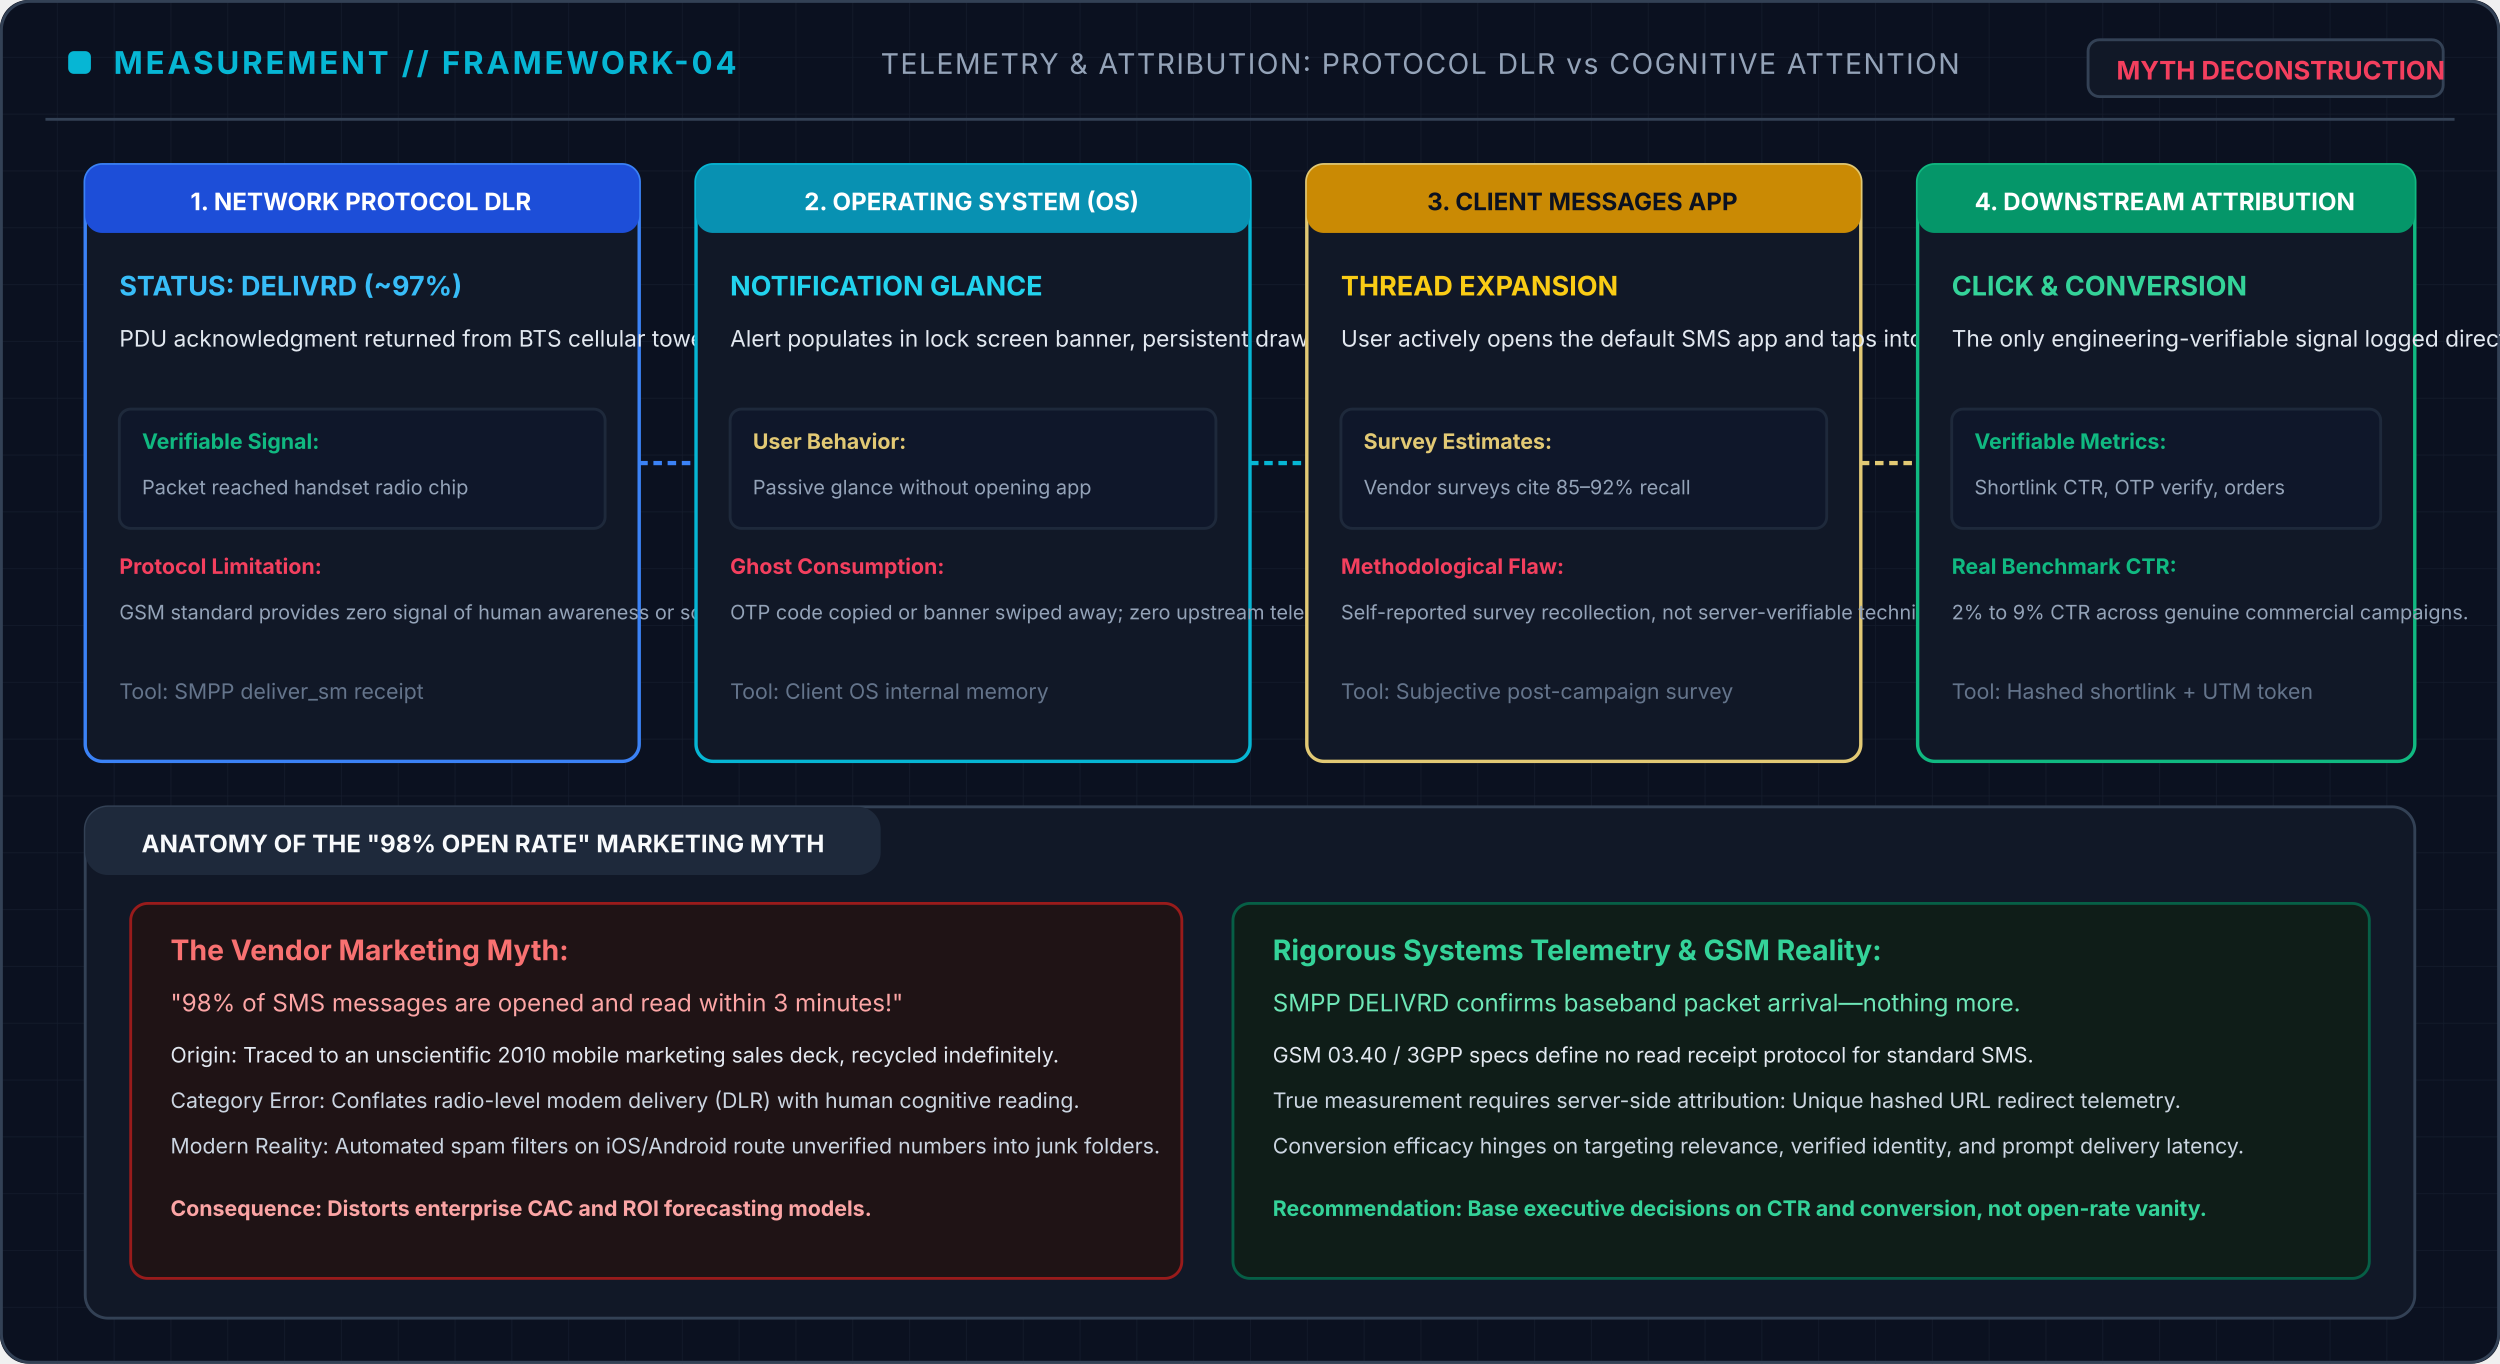
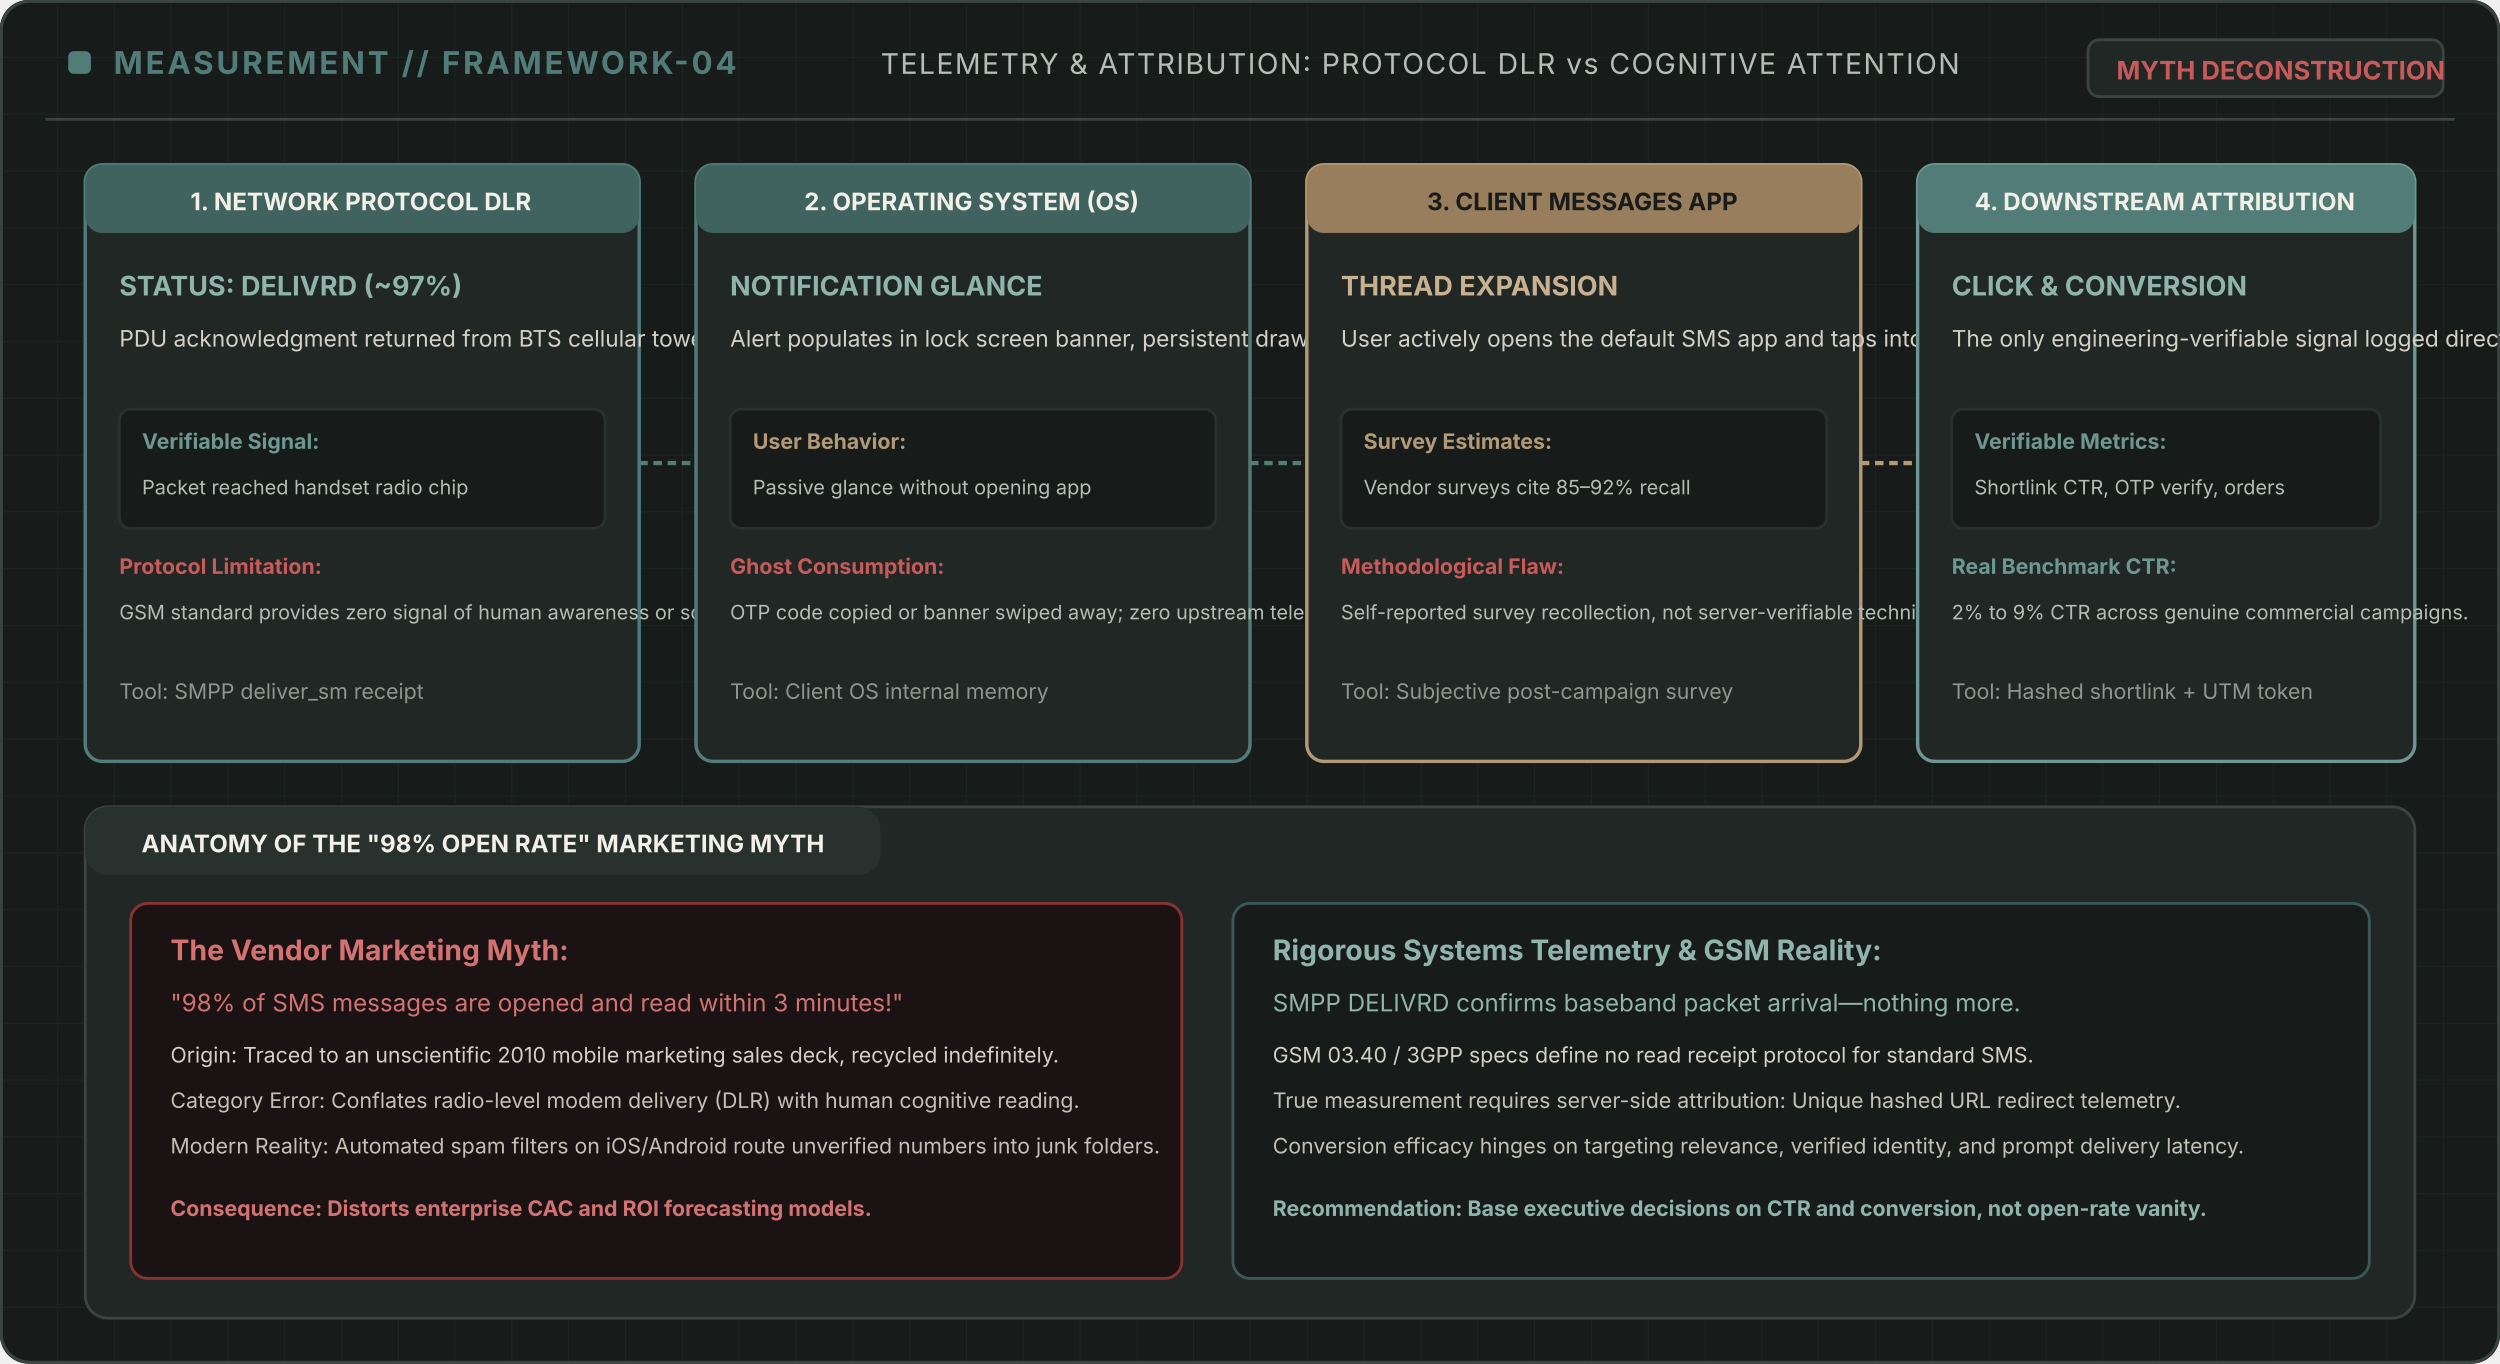
<svg xmlns="http://www.w3.org/2000/svg" viewBox="0 0 880 480" width="100%" height="100%" fill="none">
  <defs>
    <pattern id="grid-mfe" width="20" height="20" patternUnits="userSpaceOnUse">
-       <path d="M 20 0 L 0 0 0 20" fill="none" stroke="#1e293b" stroke-width="0.5" stroke-opacity="0.5" />
+       <path d="M 20 0 L 0 0 0 20" fill="none" stroke="#28312E" stroke-width="0.5" stroke-opacity="0.5" />
    </pattern>
    <style>
      text { font-family: 'IBM Plex Mono', system-ui, -apple-system, monospace; user-select: none; }
    </style>
  </defs>
-   <rect width="880" height="480" fill="#0b1120" rx="10" />
+   <rect width="880" height="480" fill="#171C1A" rx="10" />
  <rect width="880" height="480" fill="url(#grid-mfe)" rx="10" />
-   <rect x="0.5" y="0.5" width="879" height="479" stroke="#334155" stroke-width="1" rx="10" />
-   <line x1="16" y1="42" x2="864" y2="42" stroke="#334155" stroke-width="1" />
-   <rect x="24" y="18" width="8" height="8" fill="#06b6d4" rx="2" />
-   <text x="40" y="26" fill="#06b6d4" font-size="11" font-weight="700" letter-spacing="1">MEASUREMENT // FRAMEWORK-04</text>
-   <text x="310" y="26" fill="#94a3b8" font-size="10" letter-spacing="0.5">TELEMETRY &amp; ATTRIBUTION: PROTOCOL DLR vs COGNITIVE ATTENTION</text>
-   <rect x="735" y="14" width="125" height="20" fill="#111827" stroke="#334155" rx="4" />
-   <text x="745" y="28" fill="#f43f5e" font-size="9" font-weight="700">MYTH DECONSTRUCTION</text>
+   <rect x="0.5" y="0.5" width="879" height="479" stroke="#3A4441" stroke-width="1" rx="10" />
+   <line x1="16" y1="42" x2="864" y2="42" stroke="#3A4441" stroke-width="1" />
+   <rect x="24" y="18" width="8" height="8" fill="#527C78" rx="2" />
+   <text x="40" y="26" fill="#527C78" font-size="11" font-weight="700" letter-spacing="1">MEASUREMENT // FRAMEWORK-04</text>
+   <text x="310" y="26" fill="#B5BDB6" font-size="10" letter-spacing="0.5">TELEMETRY &amp; ATTRIBUTION: PROTOCOL DLR vs COGNITIVE ATTENTION</text>
+   <rect x="735" y="14" width="125" height="20" fill="#202725" stroke="#3A4441" rx="4" />
+   <text x="745" y="28" fill="#C85A5A" font-size="9" font-weight="700">MYTH DECONSTRUCTION</text>
  <g id="funnel-cards-en">
-     <rect x="30" y="58" width="195" height="210" fill="#111827" stroke="#3b82f6" stroke-width="1.2" rx="6" />
-     <rect x="30" y="58" width="195" height="24" fill="#1d4ed8" rx="6" />
-     <text x="127" y="74" fill="#ffffff" font-size="8.5" font-weight="700" text-anchor="middle">1. NETWORK PROTOCOL DLR</text>
-     <text x="42" y="104" fill="#38bdf8" font-size="9.5" font-weight="700">STATUS: DELIVRD (~97%)</text>
-     <text x="42" y="122" fill="#e2e8f0" font-size="8">PDU acknowledgment returned from BTS cellular tower and device baseband modem.</text>
-     <rect x="42" y="144" width="171" height="42" fill="#0f172a" stroke="#1e293b" rx="4" />
-     <text x="50" y="158" fill="#10b981" font-size="7.5" font-weight="700">Verifiable Signal:</text>
-     <text x="50" y="174" fill="#94a3b8" font-size="7">Packet reached handset radio chip</text>
-     <text x="42" y="202" fill="#f43f5e" font-size="7.5" font-weight="700">Protocol Limitation:</text>
-     <text x="42" y="218" fill="#94a3b8" font-size="7">GSM standard provides zero signal of human awareness or screen view.</text>
-     <text x="42" y="246" fill="#64748b" font-size="7.5">Tool: SMPP deliver_sm receipt</text>
-     <path d="M 225 163 L 245 163" stroke="#3b82f6" stroke-width="1.5" stroke-dasharray="3 2" />
-     <rect x="245" y="58" width="195" height="210" fill="#111827" stroke="#06b6d4" stroke-width="1.2" rx="6" />
-     <rect x="245" y="58" width="195" height="24" fill="#0891b2" rx="6" />
-     <text x="342" y="74" fill="#ffffff" font-size="8.5" font-weight="700" text-anchor="middle">2. OPERATING SYSTEM (OS)</text>
-     <text x="257" y="104" fill="#22d3ee" font-size="9.5" font-weight="700">NOTIFICATION GLANCE</text>
-     <text x="257" y="122" fill="#e2e8f0" font-size="8">Alert populates in lock screen banner, persistent drawer, or Apple Watch glance.</text>
-     <rect x="257" y="144" width="171" height="42" fill="#0f172a" stroke="#1e293b" rx="4" />
-     <text x="265" y="158" fill="#e2c974" font-size="7.5" font-weight="700">User Behavior:</text>
-     <text x="265" y="174" fill="#94a3b8" font-size="7">Passive glance without opening app</text>
-     <text x="257" y="202" fill="#f43f5e" font-size="7.5" font-weight="700">Ghost Consumption:</text>
-     <text x="257" y="218" fill="#94a3b8" font-size="7">OTP code copied or banner swiped away; zero upstream telemetry emitted.</text>
-     <text x="257" y="246" fill="#64748b" font-size="7.5">Tool: Client OS internal memory</text>
-     <path d="M 440 163 L 460 163" stroke="#06b6d4" stroke-width="1.5" stroke-dasharray="3 2" />
-     <rect x="460" y="58" width="195" height="210" fill="#111827" stroke="#e2c974" stroke-width="1.2" rx="6" />
-     <rect x="460" y="58" width="195" height="24" fill="#ca8a04" rx="6" />
-     <text x="557" y="74" fill="#0b1120" font-size="8.5" font-weight="700" text-anchor="middle">3. CLIENT MESSAGES APP</text>
-     <text x="472" y="104" fill="#facc15" font-size="9.5" font-weight="700">THREAD EXPANSION</text>
-     <text x="472" y="122" fill="#e2e8f0" font-size="8">User actively opens the default SMS app and taps into the sender conversation thread.</text>
-     <rect x="472" y="144" width="171" height="42" fill="#0f172a" stroke="#1e293b" rx="4" />
-     <text x="480" y="158" fill="#e2c974" font-size="7.5" font-weight="700">Survey Estimates:</text>
-     <text x="480" y="174" fill="#94a3b8" font-size="7">Vendor surveys cite 85–92% recall</text>
-     <text x="472" y="202" fill="#f43f5e" font-size="7.5" font-weight="700">Methodological Flaw:</text>
-     <text x="472" y="218" fill="#94a3b8" font-size="7">Self-reported survey recollection, not server-verifiable technical telemetry.</text>
-     <text x="472" y="246" fill="#64748b" font-size="7.5">Tool: Subjective post-campaign survey</text>
-     <path d="M 655 163 L 675 163" stroke="#e2c974" stroke-width="1.5" stroke-dasharray="3 2" />
-     <rect x="675" y="58" width="175" height="210" fill="#111827" stroke="#10b981" stroke-width="1.2" rx="6" />
-     <rect x="675" y="58" width="175" height="24" fill="#059669" rx="6" />
-     <text x="762" y="74" fill="#ffffff" font-size="8.5" font-weight="700" text-anchor="middle">4. DOWNSTREAM ATTRIBUTION</text>
-     <text x="687" y="104" fill="#34d399" font-size="9.5" font-weight="700">CLICK &amp; CONVERSION</text>
-     <text x="687" y="122" fill="#e2e8f0" font-size="8">The only engineering-verifiable signal logged directly on enterprise servers.</text>
-     <rect x="687" y="144" width="151" height="42" fill="#0f172a" stroke="#1e293b" rx="4" />
-     <text x="695" y="158" fill="#10b981" font-size="7.5" font-weight="700">Verifiable Metrics:</text>
-     <text x="695" y="174" fill="#94a3b8" font-size="7">Shortlink CTR, OTP verify, orders</text>
-     <text x="687" y="202" fill="#10b981" font-size="7.5" font-weight="700">Real Benchmark CTR:</text>
-     <text x="687" y="218" fill="#94a3b8" font-size="7">2% to 9% CTR across genuine commercial campaigns.</text>
-     <text x="687" y="246" fill="#64748b" font-size="7.5">Tool: Hashed shortlink + UTM token</text>
+     <rect x="30" y="58" width="195" height="210" fill="#202725" stroke="#527C78" stroke-width="1.2" rx="6" />
+     <rect x="30" y="58" width="195" height="24" fill="#416360" rx="6" />
+     <text x="127" y="74" fill="#F3F0E8" font-size="8.5" font-weight="700" text-anchor="middle">1. NETWORK PROTOCOL DLR</text>
+     <text x="42" y="104" fill="#8FB4AA" font-size="9.5" font-weight="700">STATUS: DELIVRD (~97%)</text>
+     <text x="42" y="122" fill="#D5D0C6" font-size="8">PDU acknowledgment returned from BTS cellular tower and device baseband modem.</text>
+     <rect x="42" y="144" width="171" height="42" fill="#171C1A" stroke="#28312E" rx="4" />
+     <text x="50" y="158" fill="#6E9792" font-size="7.5" font-weight="700">Verifiable Signal:</text>
+     <text x="50" y="174" fill="#B5BDB6" font-size="7">Packet reached handset radio chip</text>
+     <text x="42" y="202" fill="#C85A5A" font-size="7.5" font-weight="700">Protocol Limitation:</text>
+     <text x="42" y="218" fill="#B5BDB6" font-size="7">GSM standard provides zero signal of human awareness or screen view.</text>
+     <text x="42" y="246" fill="#8C9790" font-size="7.5">Tool: SMPP deliver_sm receipt</text>
+     <path d="M 225 163 L 245 163" stroke="#527C78" stroke-width="1.5" stroke-dasharray="3 2" />
+     <rect x="245" y="58" width="195" height="210" fill="#202725" stroke="#527C78" stroke-width="1.2" rx="6" />
+     <rect x="245" y="58" width="195" height="24" fill="#416360" rx="6" />
+     <text x="342" y="74" fill="#F3F0E8" font-size="8.5" font-weight="700" text-anchor="middle">2. OPERATING SYSTEM (OS)</text>
+     <text x="257" y="104" fill="#8FB4AA" font-size="9.5" font-weight="700">NOTIFICATION GLANCE</text>
+     <text x="257" y="122" fill="#D5D0C6" font-size="8">Alert populates in lock screen banner, persistent drawer, or Apple Watch glance.</text>
+     <rect x="257" y="144" width="171" height="42" fill="#171C1A" stroke="#28312E" rx="4" />
+     <text x="265" y="158" fill="#B39A77" font-size="7.5" font-weight="700">User Behavior:</text>
+     <text x="265" y="174" fill="#B5BDB6" font-size="7">Passive glance without opening app</text>
+     <text x="257" y="202" fill="#C85A5A" font-size="7.5" font-weight="700">Ghost Consumption:</text>
+     <text x="257" y="218" fill="#B5BDB6" font-size="7">OTP code copied or banner swiped away; zero upstream telemetry emitted.</text>
+     <text x="257" y="246" fill="#8C9790" font-size="7.5">Tool: Client OS internal memory</text>
+     <path d="M 440 163 L 460 163" stroke="#527C78" stroke-width="1.5" stroke-dasharray="3 2" />
+     <rect x="460" y="58" width="195" height="210" fill="#202725" stroke="#B39A77" stroke-width="1.2" rx="6" />
+     <rect x="460" y="58" width="195" height="24" fill="#997E5D" rx="6" />
+     <text x="557" y="74" fill="#171C1A" font-size="8.5" font-weight="700" text-anchor="middle">3. CLIENT MESSAGES APP</text>
+     <text x="472" y="104" fill="#C8B191" font-size="9.5" font-weight="700">THREAD EXPANSION</text>
+     <text x="472" y="122" fill="#D5D0C6" font-size="8">User actively opens the default SMS app and taps into the sender conversation thread.</text>
+     <rect x="472" y="144" width="171" height="42" fill="#171C1A" stroke="#28312E" rx="4" />
+     <text x="480" y="158" fill="#B39A77" font-size="7.5" font-weight="700">Survey Estimates:</text>
+     <text x="480" y="174" fill="#B5BDB6" font-size="7">Vendor surveys cite 85–92% recall</text>
+     <text x="472" y="202" fill="#C85A5A" font-size="7.5" font-weight="700">Methodological Flaw:</text>
+     <text x="472" y="218" fill="#B5BDB6" font-size="7">Self-reported survey recollection, not server-verifiable technical telemetry.</text>
+     <text x="472" y="246" fill="#8C9790" font-size="7.5">Tool: Subjective post-campaign survey</text>
+     <path d="M 655 163 L 675 163" stroke="#B39A77" stroke-width="1.5" stroke-dasharray="3 2" />
+     <rect x="675" y="58" width="175" height="210" fill="#202725" stroke="#6E9792" stroke-width="1.2" rx="6" />
+     <rect x="675" y="58" width="175" height="24" fill="#527C78" rx="6" />
+     <text x="762" y="74" fill="#F3F0E8" font-size="8.5" font-weight="700" text-anchor="middle">4. DOWNSTREAM ATTRIBUTION</text>
+     <text x="687" y="104" fill="#8FB4AA" font-size="9.5" font-weight="700">CLICK &amp; CONVERSION</text>
+     <text x="687" y="122" fill="#D5D0C6" font-size="8">The only engineering-verifiable signal logged directly on enterprise servers.</text>
+     <rect x="687" y="144" width="151" height="42" fill="#171C1A" stroke="#28312E" rx="4" />
+     <text x="695" y="158" fill="#6E9792" font-size="7.5" font-weight="700">Verifiable Metrics:</text>
+     <text x="695" y="174" fill="#B5BDB6" font-size="7">Shortlink CTR, OTP verify, orders</text>
+     <text x="687" y="202" fill="#6E9792" font-size="7.5" font-weight="700">Real Benchmark CTR:</text>
+     <text x="687" y="218" fill="#B5BDB6" font-size="7">2% to 9% CTR across genuine commercial campaigns.</text>
+     <text x="687" y="246" fill="#8C9790" font-size="7.5">Tool: Hashed shortlink + UTM token</text>
  </g>
  <g id="myth-busting-en">
-     <rect x="30" y="284" width="820" height="180" fill="#111827" stroke="#334155" rx="8" />
-     <rect x="30" y="284" width="280" height="24" fill="#1e293b" rx="8" />
-     <text x="170" y="300" fill="#f8fafc" font-size="8.5" font-weight="700" text-anchor="middle">ANATOMY OF THE "98% OPEN RATE" MARKETING MYTH</text>
-     <rect x="46" y="318" width="370" height="132" fill="#1f1315" stroke="#991b1b" stroke-width="1" rx="6" />
-     <text x="60" y="338" fill="#f87171" font-size="10" font-weight="700">The Vendor Marketing Myth:</text>
-     <text x="60" y="356" fill="#fca5a5" font-size="8.5">"98% of SMS messages are opened and read within 3 minutes!"</text>
-     <text x="60" y="374" fill="#e2e8f0" font-size="7.5">Origin: Traced to an unscientific 2010 mobile marketing sales deck, recycled indefinitely.</text>
-     <text x="60" y="390" fill="#cbd5e1" font-size="7.5">Category Error: Conflates radio-level modem delivery (DLR) with human cognitive reading.</text>
-     <text x="60" y="406" fill="#cbd5e1" font-size="7.5">Modern Reality: Automated spam filters on iOS/Android route unverified numbers into junk folders.</text>
-     <text x="60" y="428" fill="#fca5a5" font-size="7.5" font-weight="700">Consequence: Distorts enterprise CAC and ROI forecasting models.</text>
-     <rect x="434" y="318" width="400" height="132" fill="#0f1d18" stroke="#065f46" stroke-width="1" rx="6" />
-     <text x="448" y="338" fill="#34d399" font-size="10" font-weight="700">Rigorous Systems Telemetry &amp; GSM Reality:</text>
-     <text x="448" y="356" fill="#6ee7b7" font-size="8.5">SMPP DELIVRD confirms baseband packet arrival—nothing more.</text>
-     <text x="448" y="374" fill="#e2e8f0" font-size="7.5">GSM 03.40 / 3GPP specs define no read receipt protocol for standard SMS.</text>
-     <text x="448" y="390" fill="#cbd5e1" font-size="7.5">True measurement requires server-side attribution: Unique hashed URL redirect telemetry.</text>
-     <text x="448" y="406" fill="#cbd5e1" font-size="7.5">Conversion efficacy hinges on targeting relevance, verified identity, and prompt delivery latency.</text>
-     <text x="448" y="428" fill="#34d399" font-size="7.5" font-weight="700">Recommendation: Base executive decisions on CTR and conversion, not open-rate vanity.</text>
+     <rect x="30" y="284" width="820" height="180" fill="#202725" stroke="#3A4441" rx="8" />
+     <rect x="30" y="284" width="280" height="24" fill="#28312E" rx="8" />
+     <text x="170" y="300" fill="#F3F0E8" font-size="8.5" font-weight="700" text-anchor="middle">ANATOMY OF THE "98% OPEN RATE" MARKETING MYTH</text>
+     <rect x="46" y="318" width="370" height="132" fill="#1A1213" stroke="#8A3232" stroke-width="1" rx="6" />
+     <text x="60" y="338" fill="#D47272" font-size="10" font-weight="700">The Vendor Marketing Myth:</text>
+     <text x="60" y="356" fill="#D47272" font-size="8.5">"98% of SMS messages are opened and read within 3 minutes!"</text>
+     <text x="60" y="374" fill="#D5D0C6" font-size="7.5">Origin: Traced to an unscientific 2010 mobile marketing sales deck, recycled indefinitely.</text>
+     <text x="60" y="390" fill="#C5C0B6" font-size="7.5">Category Error: Conflates radio-level modem delivery (DLR) with human cognitive reading.</text>
+     <text x="60" y="406" fill="#C5C0B6" font-size="7.5">Modern Reality: Automated spam filters on iOS/Android route unverified numbers into junk folders.</text>
+     <text x="60" y="428" fill="#D47272" font-size="7.5" font-weight="700">Consequence: Distorts enterprise CAC and ROI forecasting models.</text>
+     <rect x="434" y="318" width="400" height="132" fill="#171C1A" stroke="#3B5956" stroke-width="1" rx="6" />
+     <text x="448" y="338" fill="#8FB4AA" font-size="10" font-weight="700">Rigorous Systems Telemetry &amp; GSM Reality:</text>
+     <text x="448" y="356" fill="#8FB4AA" font-size="8.5">SMPP DELIVRD confirms baseband packet arrival—nothing more.</text>
+     <text x="448" y="374" fill="#D5D0C6" font-size="7.5">GSM 03.40 / 3GPP specs define no read receipt protocol for standard SMS.</text>
+     <text x="448" y="390" fill="#C5C0B6" font-size="7.5">True measurement requires server-side attribution: Unique hashed URL redirect telemetry.</text>
+     <text x="448" y="406" fill="#C5C0B6" font-size="7.5">Conversion efficacy hinges on targeting relevance, verified identity, and prompt delivery latency.</text>
+     <text x="448" y="428" fill="#8FB4AA" font-size="7.5" font-weight="700">Recommendation: Base executive decisions on CTR and conversion, not open-rate vanity.</text>
  </g>
</svg>
